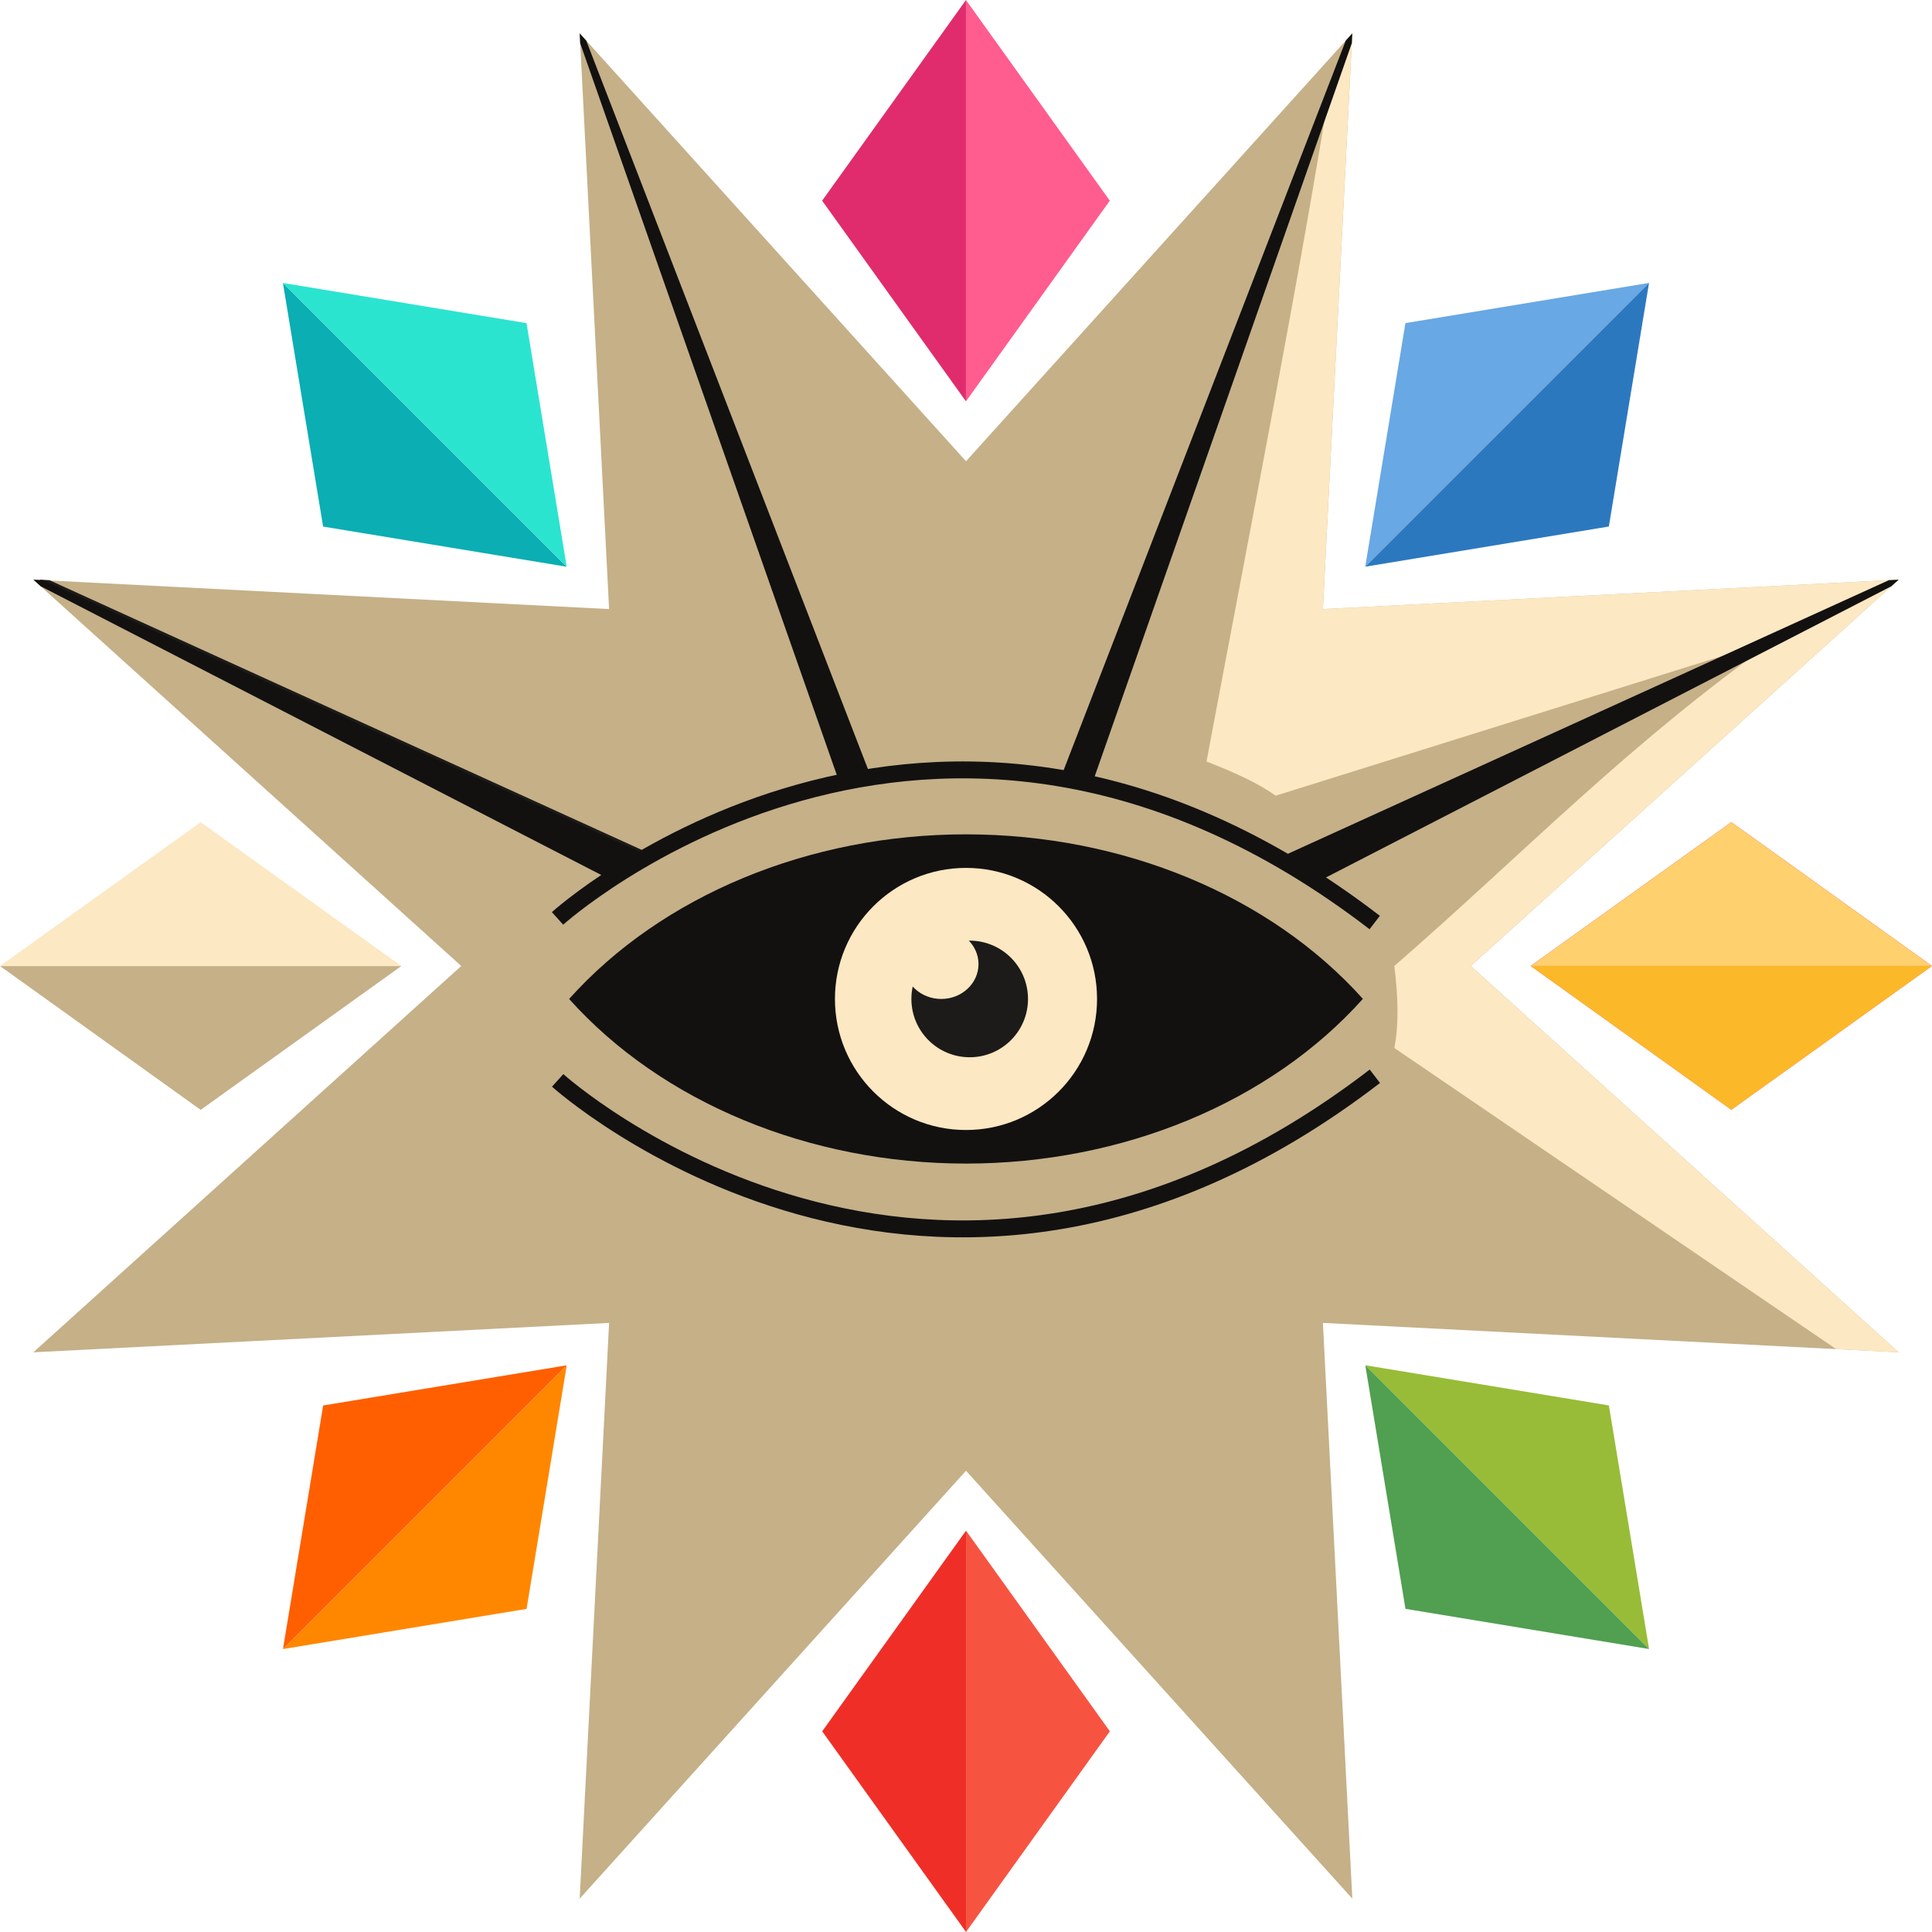
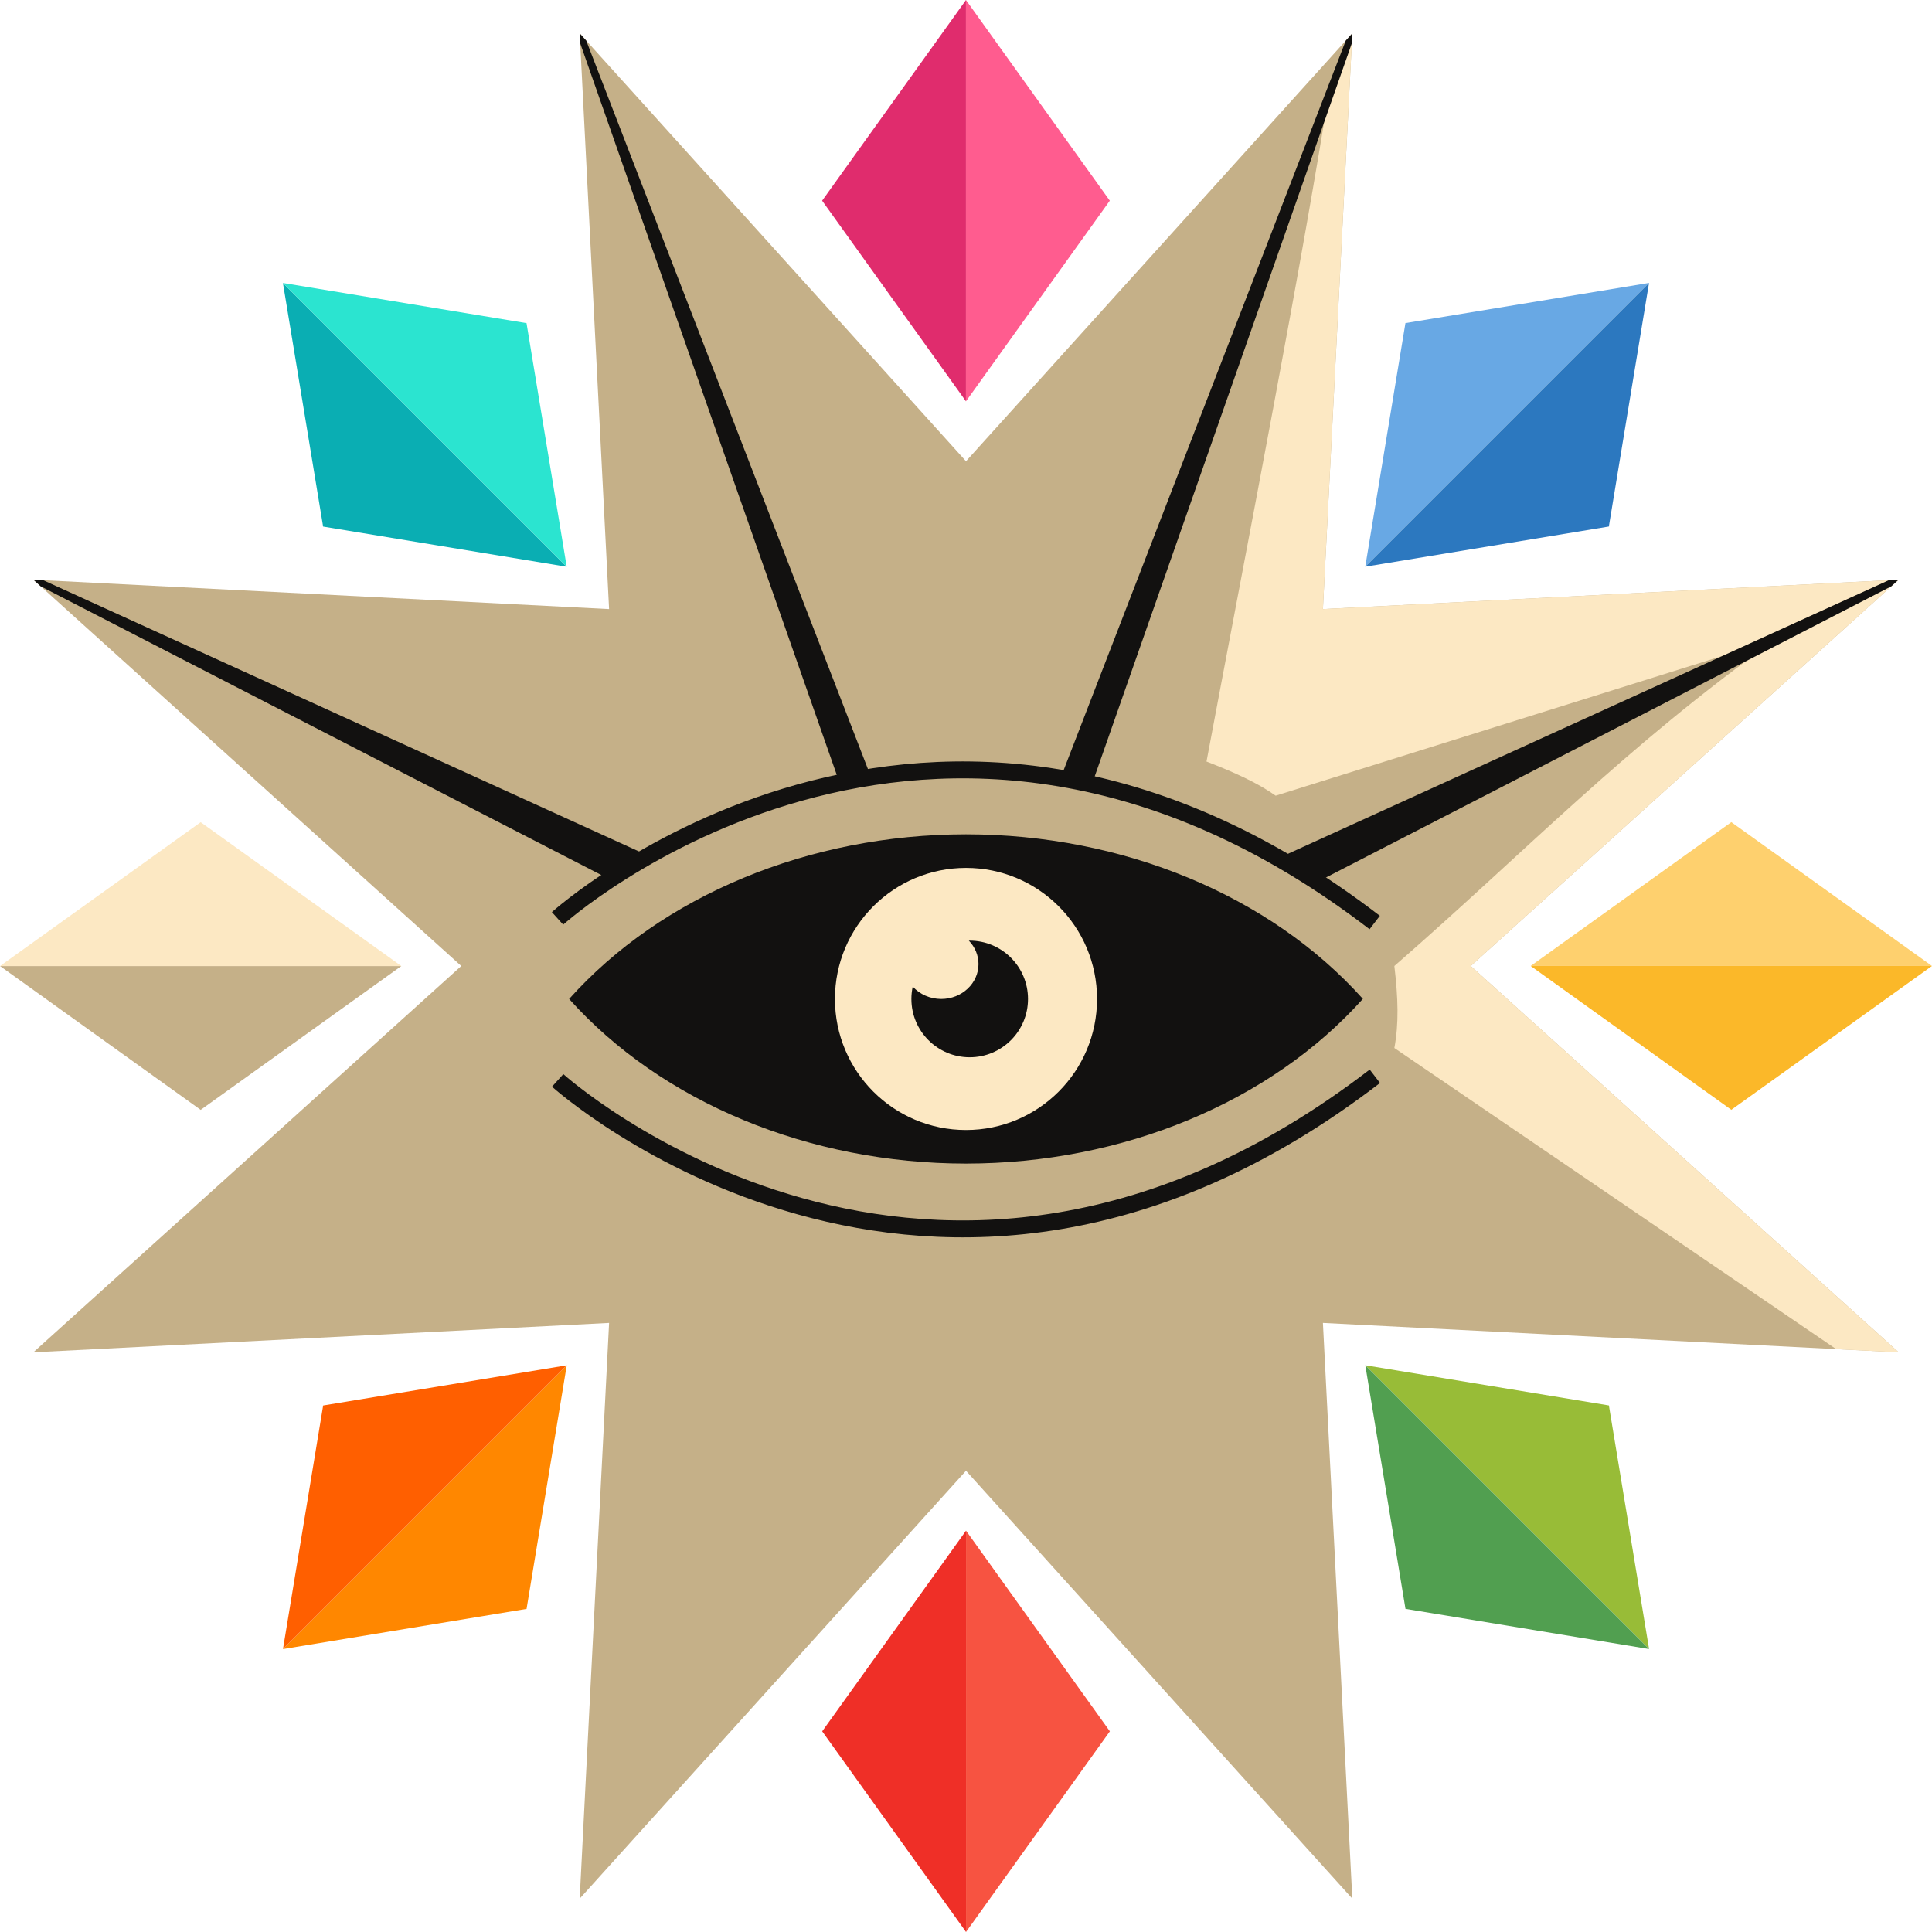
- <svg xmlns="http://www.w3.org/2000/svg" height="428.533" viewBox="0 0 428.533 428.533" width="428.533">
-   <g transform="matrix(2.504386 0 0 2.504386 -115.4596 -21.22696)">
-     <path d="m49.057 128.247 37.898-34.215-37.898-34.215 50.992 2.604-2.604-50.992 34.215 37.898 34.215-37.898-2.604 50.992 50.992-2.604-37.898 34.215 37.898 34.215-50.992-2.604 2.604 50.992-34.215-37.898-34.215 37.898 2.604-50.992z" fill="#c5b088" stroke-linejoin="round" stroke-width="1.498" />
-     <g stroke-width="2.831">
-       <path d="m131.657 82.371a43.578 35.62 0 0 0 -35.148 14.58 43.578 35.62 0 0 0 35.148 14.581 43.578 35.62 0 0 0 35.154-14.588 43.578 35.62 0 0 0 -35.154-14.572z" fill="#121110" />
-       <circle cx="131.659" cy="96.951" fill="#fce8c3" r="11.607" />
-       <circle cx="131.987" cy="96.951" fill="#1c1b19" r="5.164" />
-       <ellipse cx="129.467" cy="93.862" fill="#fce8c3" rx="3.3" ry="3.09" />
+ <svg xmlns="http://www.w3.org/2000/svg" height="400" viewBox="0 0 400 400" width="400" version="1.1" id="svg32">
+   <defs id="defs1">
+     <clipPath id="eyeClip">
+       <use href="#eyeShape" id="use1" />
+     </clipPath>
+     <path d="M 131.657,82.371 A 43.578,35.62 0 0 0 96.509,96.951 43.578,35.62 0 0 0 131.657,111.531 43.578,35.62 0 0 0 166.81,96.943 43.578,35.62 0 0 0 131.657,82.371 Z" fill="#121110" id="eyeShape">
+       <animate keyTimes="0;0;0.25;0.5;1" keySplines="0 0 1 1;0 0 1 1;0 0 1 1;0 0 1 1" fill="freeze" dur="0.267s" calcMode="spline" values="M131.657 82.371C117.768 82.375 104.713 87.79 96.509 96.951C104.713 106.111 117.767 111.527 131.657 111.531C145.549 111.527 158.607 106.108 166.81 96.943C158.601 87.784 145.544 82.371 131.657 82.371Z;M131.657 82.371C117.768 82.375 104.713 87.79 96.509 96.951C104.713 106.111 117.767 111.527 131.657 111.531C145.549 111.527 158.607 106.108 166.81 96.943C158.601 87.784 145.544 82.371 131.657 82.371Z;M131.657 87.81C117.768 87.814 103.051 91.87 96.509 96.951C102.144 102.032 118.217 106.399 132.11 106.394C146.003 106.39 160.722 101.878 166.81 96.943C159.81 92.165 145.544 87.81 131.657 87.81Z;M132.012 96.105C118.123 96.109 105.87 95.887 96.509 96.951C106.162 97.31 118.729 97.026 131.987 96.951C145.246 96.876 151.489 97.367 166.81 96.943C151.352 96.182 145.899 96.105 132.012 96.105Z;M131.657 82.371C117.768 82.375 104.713 87.79 96.509 96.951C104.713 106.111 117.767 111.527 131.657 111.531C145.549 111.527 158.607 106.108 166.81 96.943C158.601 87.784 145.544 82.371 131.657 82.371Z" attributeName="d" />
+     </path>
+   </defs>
+   <g id="star" transform="matrix(2.337639,0,0,2.33764,-107.7721,-19.81363)">
+     <path d="M 49.057,128.247 86.955,94.032 49.057,59.817 l 50.992,2.604 -2.604,-50.992 34.215,37.898 34.215,-37.898 -2.604,50.992 50.992,-2.604 -37.898,34.215 37.898,34.215 -50.992,-2.604 2.604,50.992 -34.215,-37.898 -34.215,37.898 2.604,-50.992 z" fill="#c5b088" stroke-linejoin="round" stroke-width="1.498" id="path2" />
+     <path d="m 165.874,11.43 -1.883,4.011 c -2.414,15.615 -7.434,41.318 -11.031,60.483 2.424,0.94 4.496,1.869 6.127,3.024 l 44.344,-13.875 c -13.351,9.486 -22.174,18.803 -33.833,28.959 0.336,2.837 0.405,5.111 0,7.263 l 39.132,26.67 5.532,0.282 -37.899,-34.215 37.899,-34.215 -50.992,2.604 z" fill="#fce8c3" stroke-width="2.831" id="shade" />
+   </g>
+   <g stroke-width="2.831" id="eye" transform="matrix(2.337639,0,0,2.33764,-107.7721,-19.81363)">
+     <use href="#eyeShape" id="use2" />
+     <g id="eyeball" clip-path="url(#eyeClip)">
+       <circle cx="131.659" cy="96.951" fill="#fce8c3" r="11.607" id="circle3" />
+       <path id="circle4" d="m 126.942,95.851 a 5.164,5.164 0 0 0 -0.119,1.1 5.164,5.164 0 0 0 5.164,5.164 5.164,5.164 0 0 0 5.164,-5.164 5.164,5.164 0 0 0 -5.164,-5.164 5.164,5.164 0 0 0 -0.076,7.8e-4 3.3,3.09 0 0 1 0.855,2.074 3.3,3.09 0 0 1 -3.3,3.09 3.3,3.09 0 0 1 -2.525,-1.1 z" style="fill:#121110" />
    </g>
-     <path d="m95.494 104.164s33.061 29.834 72.377-.365" fill="none" stroke="#121110" stroke-width="1.498" />
-     <path d="m165.874 11.43-1.883 4.011c-2.414 15.615-7.434 41.318-11.031 60.483 2.424.94 4.496 1.869 6.127 3.024l44.344-13.875c-13.351 9.486-22.174 18.803-33.833 28.959.336 2.837.405 5.111 0 7.263l39.132 26.67 5.532.282-37.899-34.215 37.899-34.215-50.992 2.604z" fill="#fce8c3" stroke-width="2.831" />
-     <path d="m50.479 59.861-.867-.044.653.589 50.403 25.959 3.385-2.11z" fill="#1c1b19" stroke-width="2.831" />
-     <g transform="matrix(2.831055 0 0 2.831055 -241.6312 -172.1783)">
-       <path d="m119.077 92.543s11.678-10.538 25.565.129" fill="none" stroke="#121110" stroke-width=".529" />
-       <g fill="#121110">
-         <path d="m143.736 65.083.205-.228-.016.31-8.129 23.18-.978-.202z" />
-         <path d="m160.727 81.962.306-.016-.231.208-17.803 9.169-1.196-.745z" />
-         <path d="m119.975 65.083-.205-.228.016.31 8.129 23.18.978-.202z" />
-         <path d="m102.985 81.962-.306-.016.231.208 17.803 9.169 1.196-.745z" />
-       </g>
+     <path d="m 119.077,92.543 c 0,0 11.678,-10.538 25.565,0.129" fill="none" stroke="#121110" stroke-width="0.529" id="topRidge" transform="matrix(2.831055,0,0,2.831055,-241.6312,-172.1783)" />
+     <path d="m 95.494,104.164 c 0,0 33.061,29.834 72.377,-0.365" fill="none" stroke="#121110" stroke-width="1.498" id="bottomRidge" style="stroke-width:1.498;stroke-dasharray:none" />
+     <path id="lashes" d="m 119.77,64.855 0.016,0.31 8.129,23.18 0.978,-0.202 -8.918,-23.061 z m 24.171,0 -0.205,0.228 -8.918,23.061 0.978,0.202 8.13,-23.18 z m -41.263,17.091 0.23,0.208 17.804,9.169 1.196,-0.745 -18.924,-8.617 z m 58.354,0 -0.306,0.016 -18.923,8.617 1.196,0.745 17.803,-9.169 z" transform="matrix(2.831055,0,0,2.831055,-241.6312,-172.1783)" style="display:inline;fill:#121110" />
+   </g>
+   <g stroke-linejoin="round" stroke-width="0.038" transform="matrix(6.617987,0,0,6.617988,-671.3198,-422.3045)" id="gems">
+     <g transform="matrix(1.43004,1.430039,-1.430039,1.43004,232.3259,-171.0732)" id="blue">
+       <path d="m 57.494,119.154 -2.225,-3.104 2.225,-3.104" fill="#68a8e4" id="path15" />
+       <path d="m 57.494,112.946 2.225,3.104 -2.225,3.104" fill="#2c78bf" id="path16" />
    </g>
-     <path d="m199.444 94.032c0 18.718-7.587 35.664-19.854 47.931-12.267 12.267-29.213 19.854-47.931 19.854s-35.664-7.587-47.931-19.854c-12.267-12.267-19.854-29.213-19.854-47.931 0-18.718 7.587-35.664 19.854-47.931 12.267-12.267 29.213-19.854 47.931-19.854 18.718-0 35.664 7.587 47.931 19.854 12.267 12.267 19.854 29.213 19.854 47.931z" fill="none" stroke-miterlimit="0" stroke-width="2.831" />
-     <g stroke-linejoin="round" stroke-width=".038" transform="matrix(2.831055 0 0 2.831055 -241.0756 -172.1783)">
-       <g transform="matrix(0 2.022381 -2.022381 0 390.2993 -22.2435)">
-         <path d="m57.494 119.154-2.225-3.104 2.225-3.104" fill="#e02c6d" />
-         <path d="m57.494 112.946 2.225 3.104-2.225 3.104" fill="#ff5c8f" />
-       </g>
-       <g transform="matrix(1.43004 1.430039 -1.430039 1.43004 232.3259 -171.0732)">
-         <path d="m57.494 119.154-2.225-3.104 2.225-3.104" fill="#68a8e4" />
-         <path d="m57.494 112.946 2.225 3.104-2.225 3.104" fill="#2c78bf" />
-       </g>
-       <g transform="matrix(2.022381 0 0 2.022381 15.38356 -164.6076)">
-         <path d="m57.494 119.154-2.225-3.104 2.225-3.104" fill="#e02c6d" />
-         <path d="m57.494 112.946 2.225 3.104-2.225 3.104" fill="#ff5c8f" />
-       </g>
-       <g transform="matrix(1.43004 -1.43004 1.43004 1.43004 -133.4461 -6.634324)">
-         <path d="m57.494 119.154-2.225-3.104 2.225-3.104" fill="#0aaeb3" />
-         <path d="m57.494 112.946 2.225 3.104-2.225 3.104" fill="#2be4d0" />
-       </g>
-       <g transform="matrix(0 -2.022381 2.022381 0 -126.9805 210.3081)">
-         <path d="m57.494 119.154-2.225-3.104 2.225-3.104" fill="#c5b088" />
-         <path d="m57.494 112.946 2.225 3.104-2.225 3.104" fill="#fce8c3" />
-       </g>
-       <g transform="matrix(-1.430039 -1.430041 1.430041 -1.430039 30.99258 359.1377)">
-         <path d="m57.494 119.154-2.225-3.104 2.225-3.104" fill="#ff8700" />
-         <path d="m57.494 112.946 2.225 3.104-2.225 3.104" fill="#ff5f00" />
-       </g>
-       <g transform="matrix(-2.022381 0 0 -2.022381 247.9351 352.6722)">
-         <path d="m57.494 119.154-2.225-3.104 2.225-3.104" fill="#f75341" />
-         <path d="m57.494 112.946 2.225 3.104-2.225 3.104" fill="#ef2f27" />
-       </g>
-       <g transform="matrix(-1.430041 1.430039 -1.430039 -1.430041 396.7647 194.6991)">
-         <path d="m57.494 119.154-2.225-3.104 2.225-3.104" fill="#98bc37" />
-         <path d="m57.494 112.946 2.225 3.104-2.225 3.104" fill="#519f50" />
-       </g>
-       <g transform="matrix(0 2.022381 -2.022381 0 390.2993 -22.2435)">
-         <path d="m57.494 119.154-2.225-3.104 2.225-3.104" fill="#fed06e" />
-         <path d="m57.494 112.946 2.225 3.104-2.225 3.104" fill="#fbb829" />
-       </g>
+     <g transform="matrix(2.022381,0,0,2.022381,15.38356,-164.6076)" id="magenta">
+       <path d="m 57.494,119.154 -2.225,-3.104 2.225,-3.104" fill="#e02c6d" id="path17" />
+       <path d="m 57.494,112.946 2.225,3.104 -2.225,3.104" fill="#ff5c8f" id="path18" />
+     </g>
+     <g transform="matrix(1.43004,-1.43004,1.43004,1.43004,-133.4461,-6.634324)" id="cyan">
+       <path d="m 57.494,119.154 -2.225,-3.104 2.225,-3.104" fill="#0aaeb3" id="path19" />
+       <path d="m 57.494,112.946 2.225,3.104 -2.225,3.104" fill="#2be4d0" id="path20" />
+     </g>
+     <g transform="matrix(0,-2.022381,2.022381,0,-126.9805,210.3081)" id="white">
+       <path d="m 57.494,119.154 -2.225,-3.104 2.225,-3.104" fill="#c5b088" id="path21" />
+       <path d="m 57.494,112.946 2.225,3.104 -2.225,3.104" fill="#fce8c3" id="path22" />
+     </g>
+     <g transform="matrix(-1.430039,-1.430041,1.430041,-1.430039,30.99258,359.1377)" id="orange">
+       <path d="m 57.494,119.154 -2.225,-3.104 2.225,-3.104" fill="#ff8700" id="path23" />
+       <path d="m 57.494,112.946 2.225,3.104 -2.225,3.104" fill="#ff5f00" id="path24" />
+     </g>
+     <g transform="matrix(-2.022381,0,0,-2.022381,247.9351,352.6722)" id="red">
+       <path d="m 57.494,119.154 -2.225,-3.104 2.225,-3.104" fill="#f75341" id="path25" />
+       <path d="m 57.494,112.946 2.225,3.104 -2.225,3.104" fill="#ef2f27" id="path26" />
+     </g>
+     <g transform="matrix(-1.430041,1.430039,-1.430039,-1.430041,396.7647,194.6991)" id="green">
+       <path d="m 57.494,119.154 -2.225,-3.104 2.225,-3.104" fill="#98bc37" id="path27" />
+       <path d="m 57.494,112.946 2.225,3.104 -2.225,3.104" fill="#519f50" id="path28" />
+     </g>
+     <g transform="matrix(0,2.022381,-2.022381,0,390.2993,-22.2435)" id="yellow" style="display:inline">
+       <path d="m 57.494,119.154 -2.225,-3.104 2.225,-3.104" fill="#fed06e" id="path29" />
+       <path d="m 57.494,112.946 2.225,3.104 -2.225,3.104" fill="#fbb829" id="path30" style="stroke:none" />
    </g>
  </g>
</svg>
